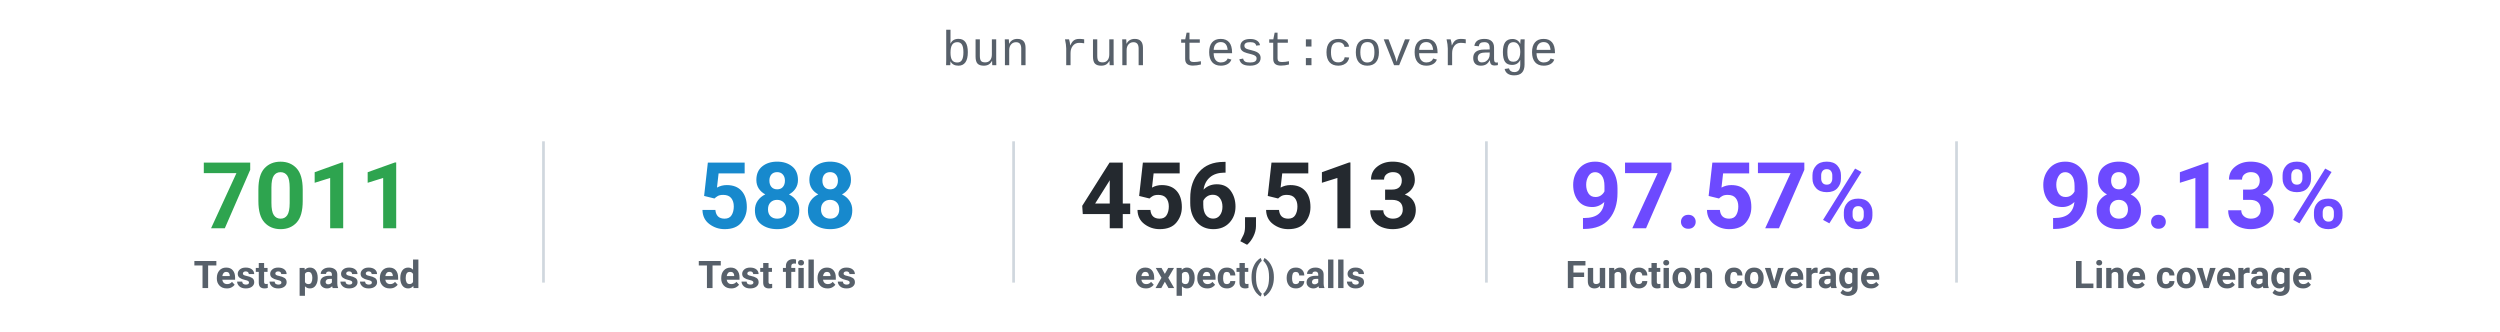
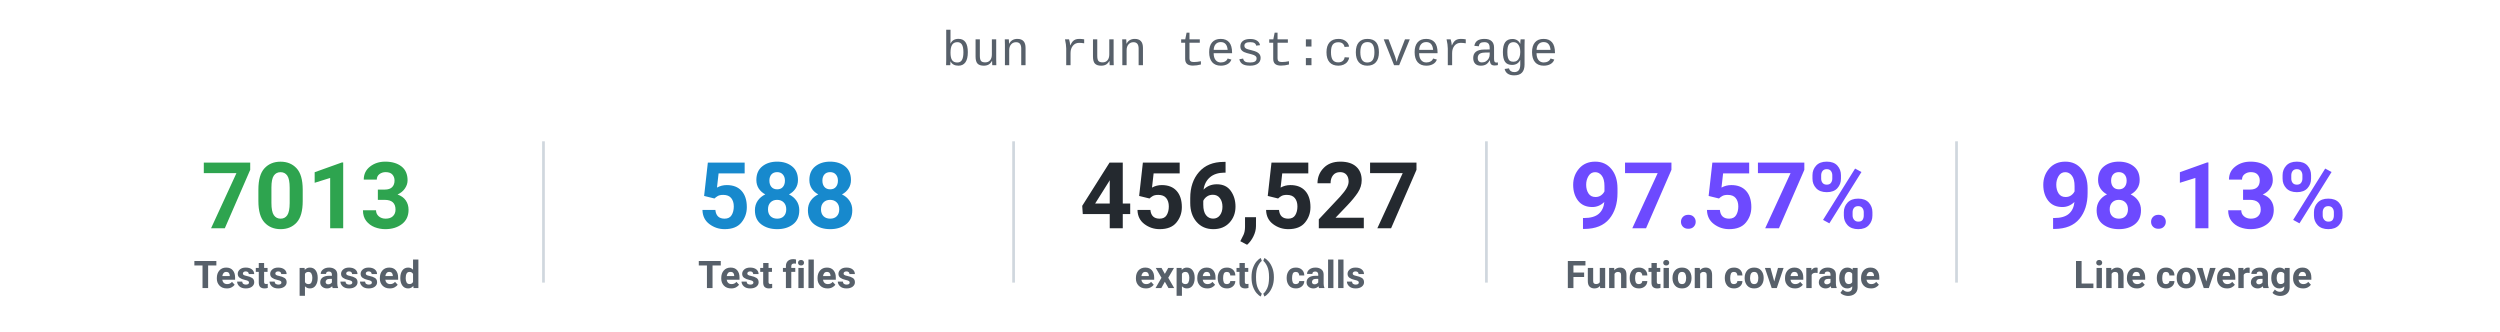
- <svg xmlns="http://www.w3.org/2000/svg" viewBox="0 0 920 122" width="920" height="122" role="img" aria-label="bun run test:coverage — 7011 tests passed, 588 test files, 456,513 expect() calls, 97.57% function coverage, 98.13% line coverage">
+ <svg xmlns="http://www.w3.org/2000/svg" viewBox="0 0 920 122" width="920" height="122" role="img" aria-label="bun run test:coverage — 7013 tests passed, 588 test files, 456,527 expect() calls, 97.57% function coverage, 98.13% line coverage">
  <style>
    .cmd { font-family: ui-monospace, SFMono-Regular, 'SF Mono', Menlo, Consolas, 'Liberation Mono', monospace; font-weight: 500; font-size: 18px; }
    .val { font-family: system-ui, -apple-system, BlinkMacSystemFont, 'Segoe UI', Roboto, sans-serif; font-weight: 700; font-size: 34px; }
    .lbl { font-family: system-ui, -apple-system, BlinkMacSystemFont, 'Segoe UI', Roboto, sans-serif; font-weight: 600; font-size: 14px; }
  </style>
  <text x="460" y="24" text-anchor="middle" class="cmd" fill="#57606a">bun run test:coverage</text>
  <line x1="200" y1="52" x2="200" y2="104" stroke="#d0d7de" stroke-width="1" />
  <line x1="373" y1="52" x2="373" y2="104" stroke="#d0d7de" stroke-width="1" />
  <line x1="547" y1="52" x2="547" y2="104" stroke="#d0d7de" stroke-width="1" />
  <line x1="720" y1="52" x2="720" y2="104" stroke="#d0d7de" stroke-width="1" />
-   <text x="113" y="84" text-anchor="middle" class="val" fill="#2ea44f">7011</text>
+   <text x="113" y="84" text-anchor="middle" class="val" fill="#2ea44f">7013</text>
  <text x="113" y="106" text-anchor="middle" class="lbl" fill="#57606a">Tests passed</text>
  <text x="286" y="84" text-anchor="middle" class="val" fill="#1789cd">588</text>
  <text x="286" y="106" text-anchor="middle" class="lbl" fill="#57606a">Test files</text>
-   <text x="460" y="84" text-anchor="middle" class="val" fill="#24292f">456,513</text>
+   <text x="460" y="84" text-anchor="middle" class="val" fill="#24292f">456,527</text>
  <text x="460" y="106" text-anchor="middle" class="lbl" fill="#57606a">expect() calls</text>
  <text x="634" y="84" text-anchor="middle" class="val" fill="#6d4aff">97.57%</text>
  <text x="634" y="106" text-anchor="middle" class="lbl" fill="#57606a">Function coverage</text>
  <text x="807" y="84" text-anchor="middle" class="val" fill="#6d4aff">98.13%</text>
  <text x="807" y="106" text-anchor="middle" class="lbl" fill="#57606a">Line coverage</text>
</svg>
